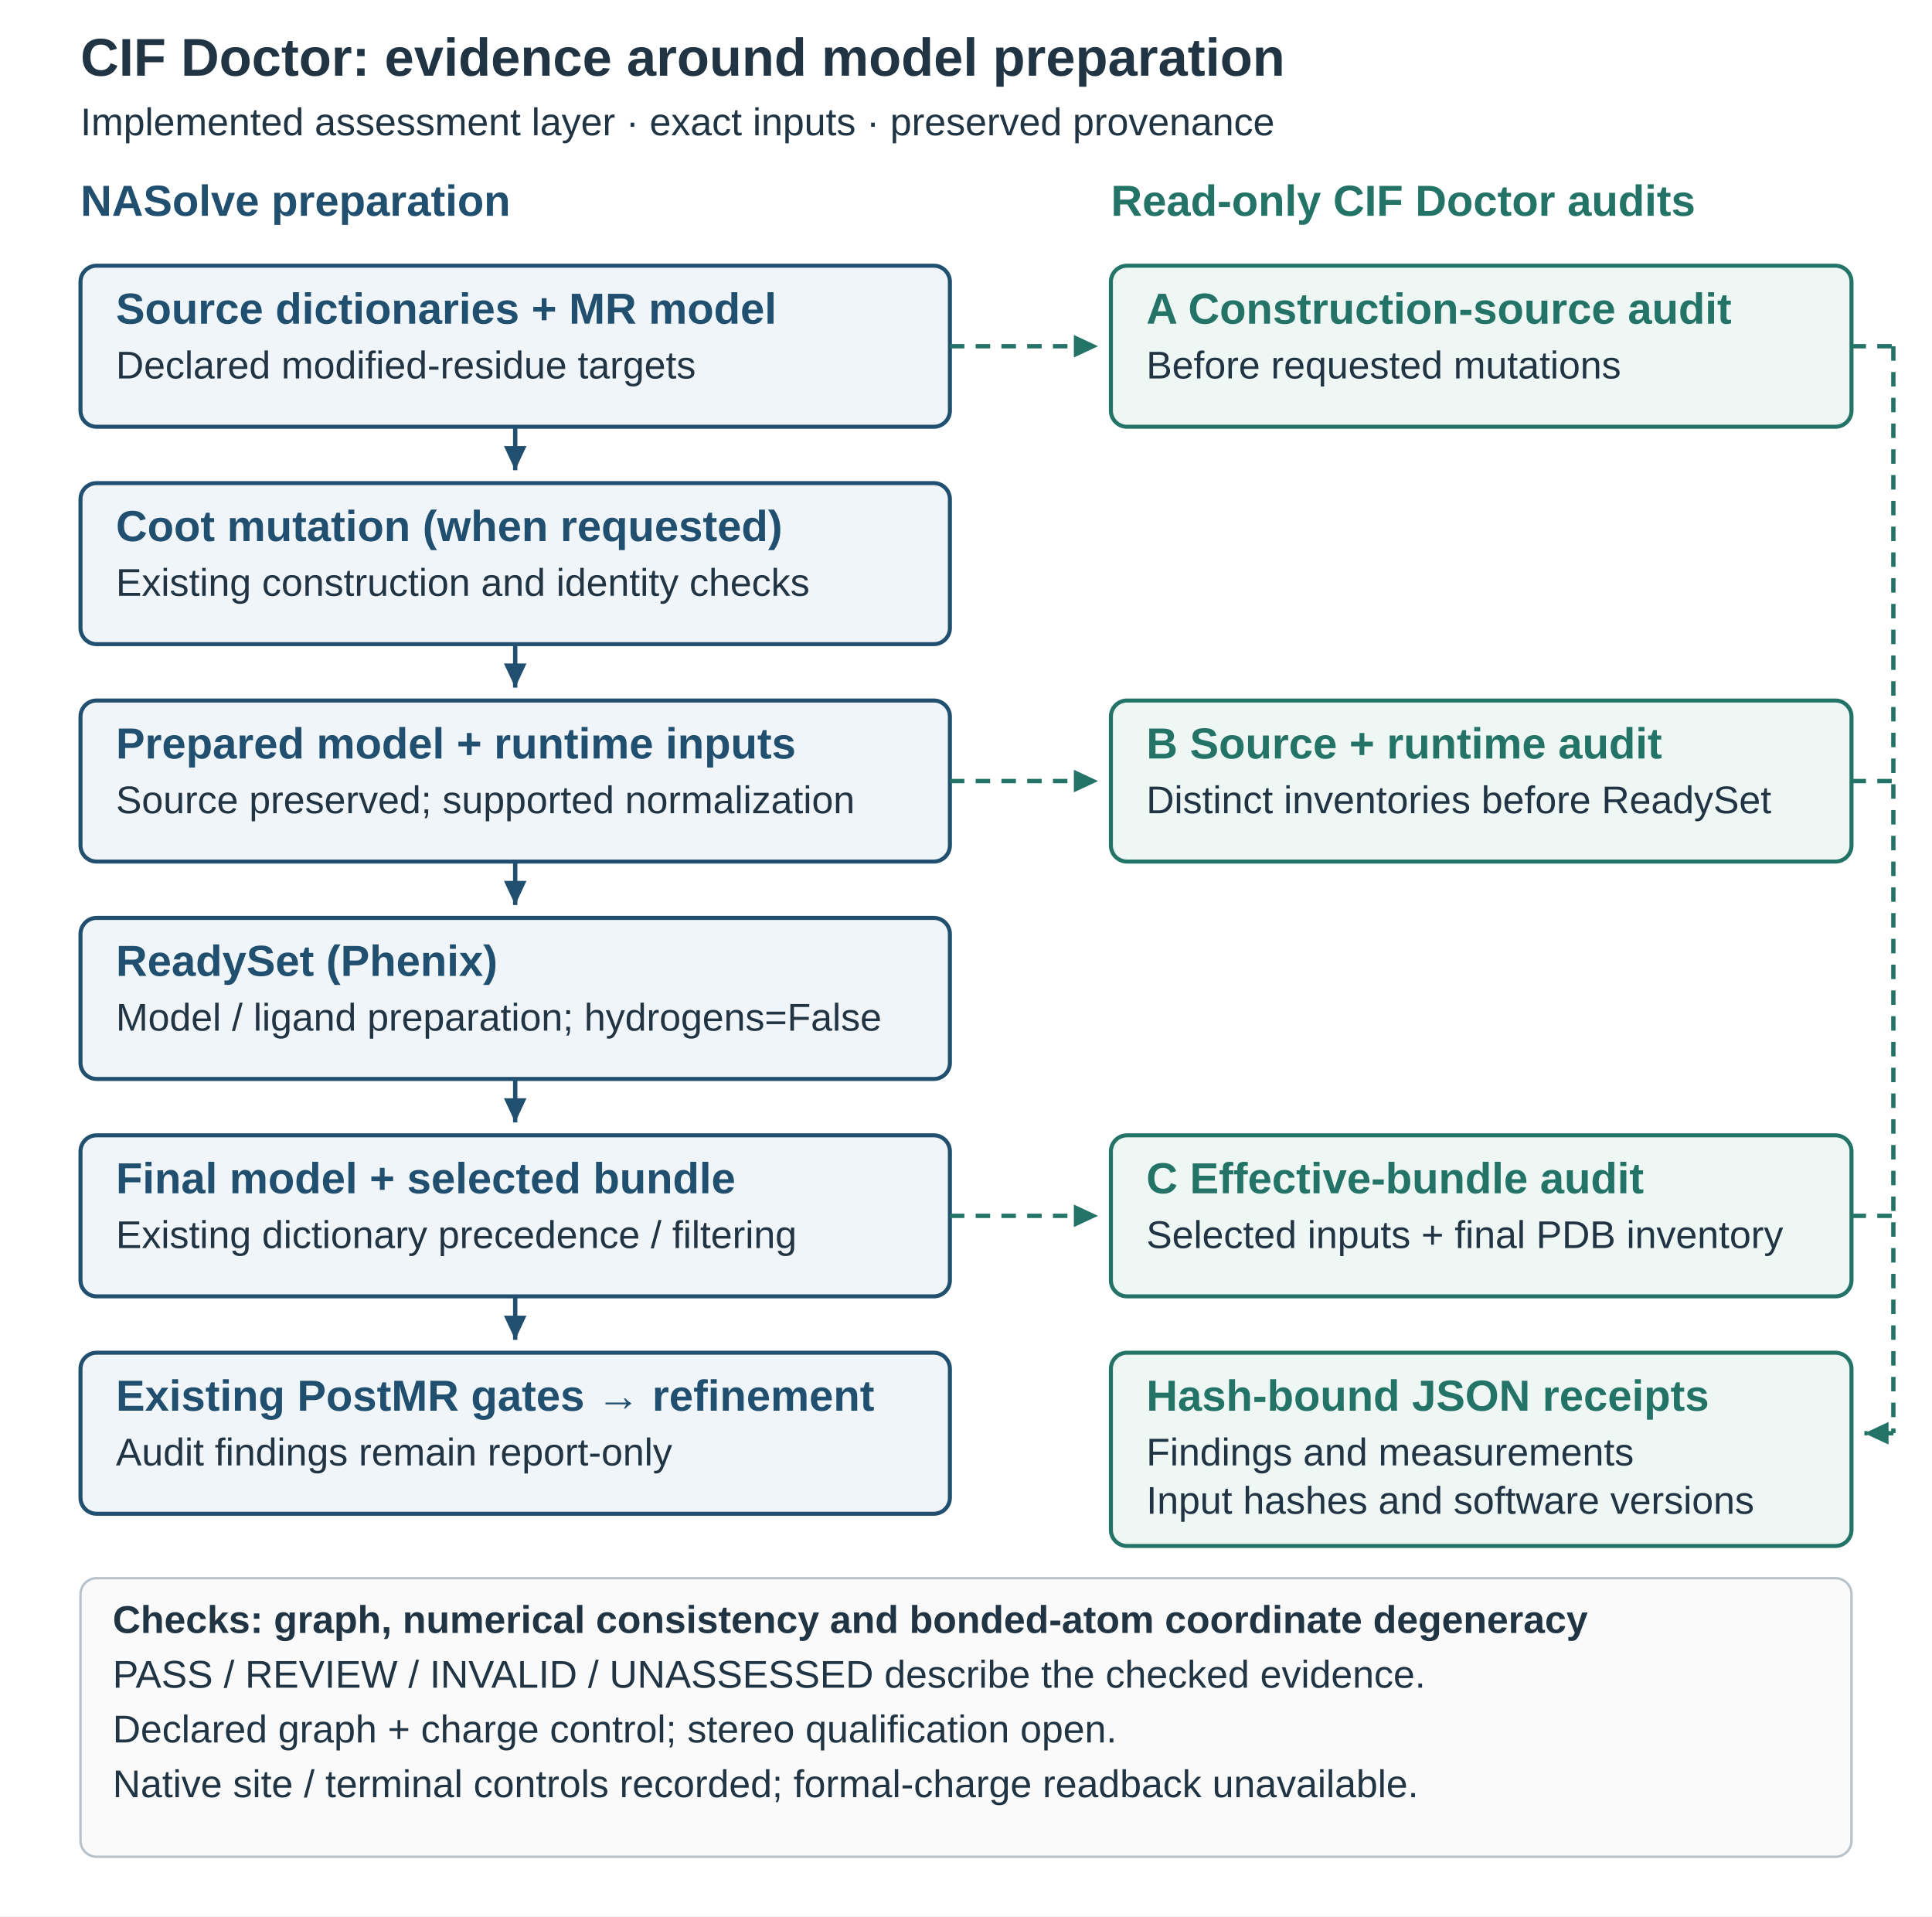
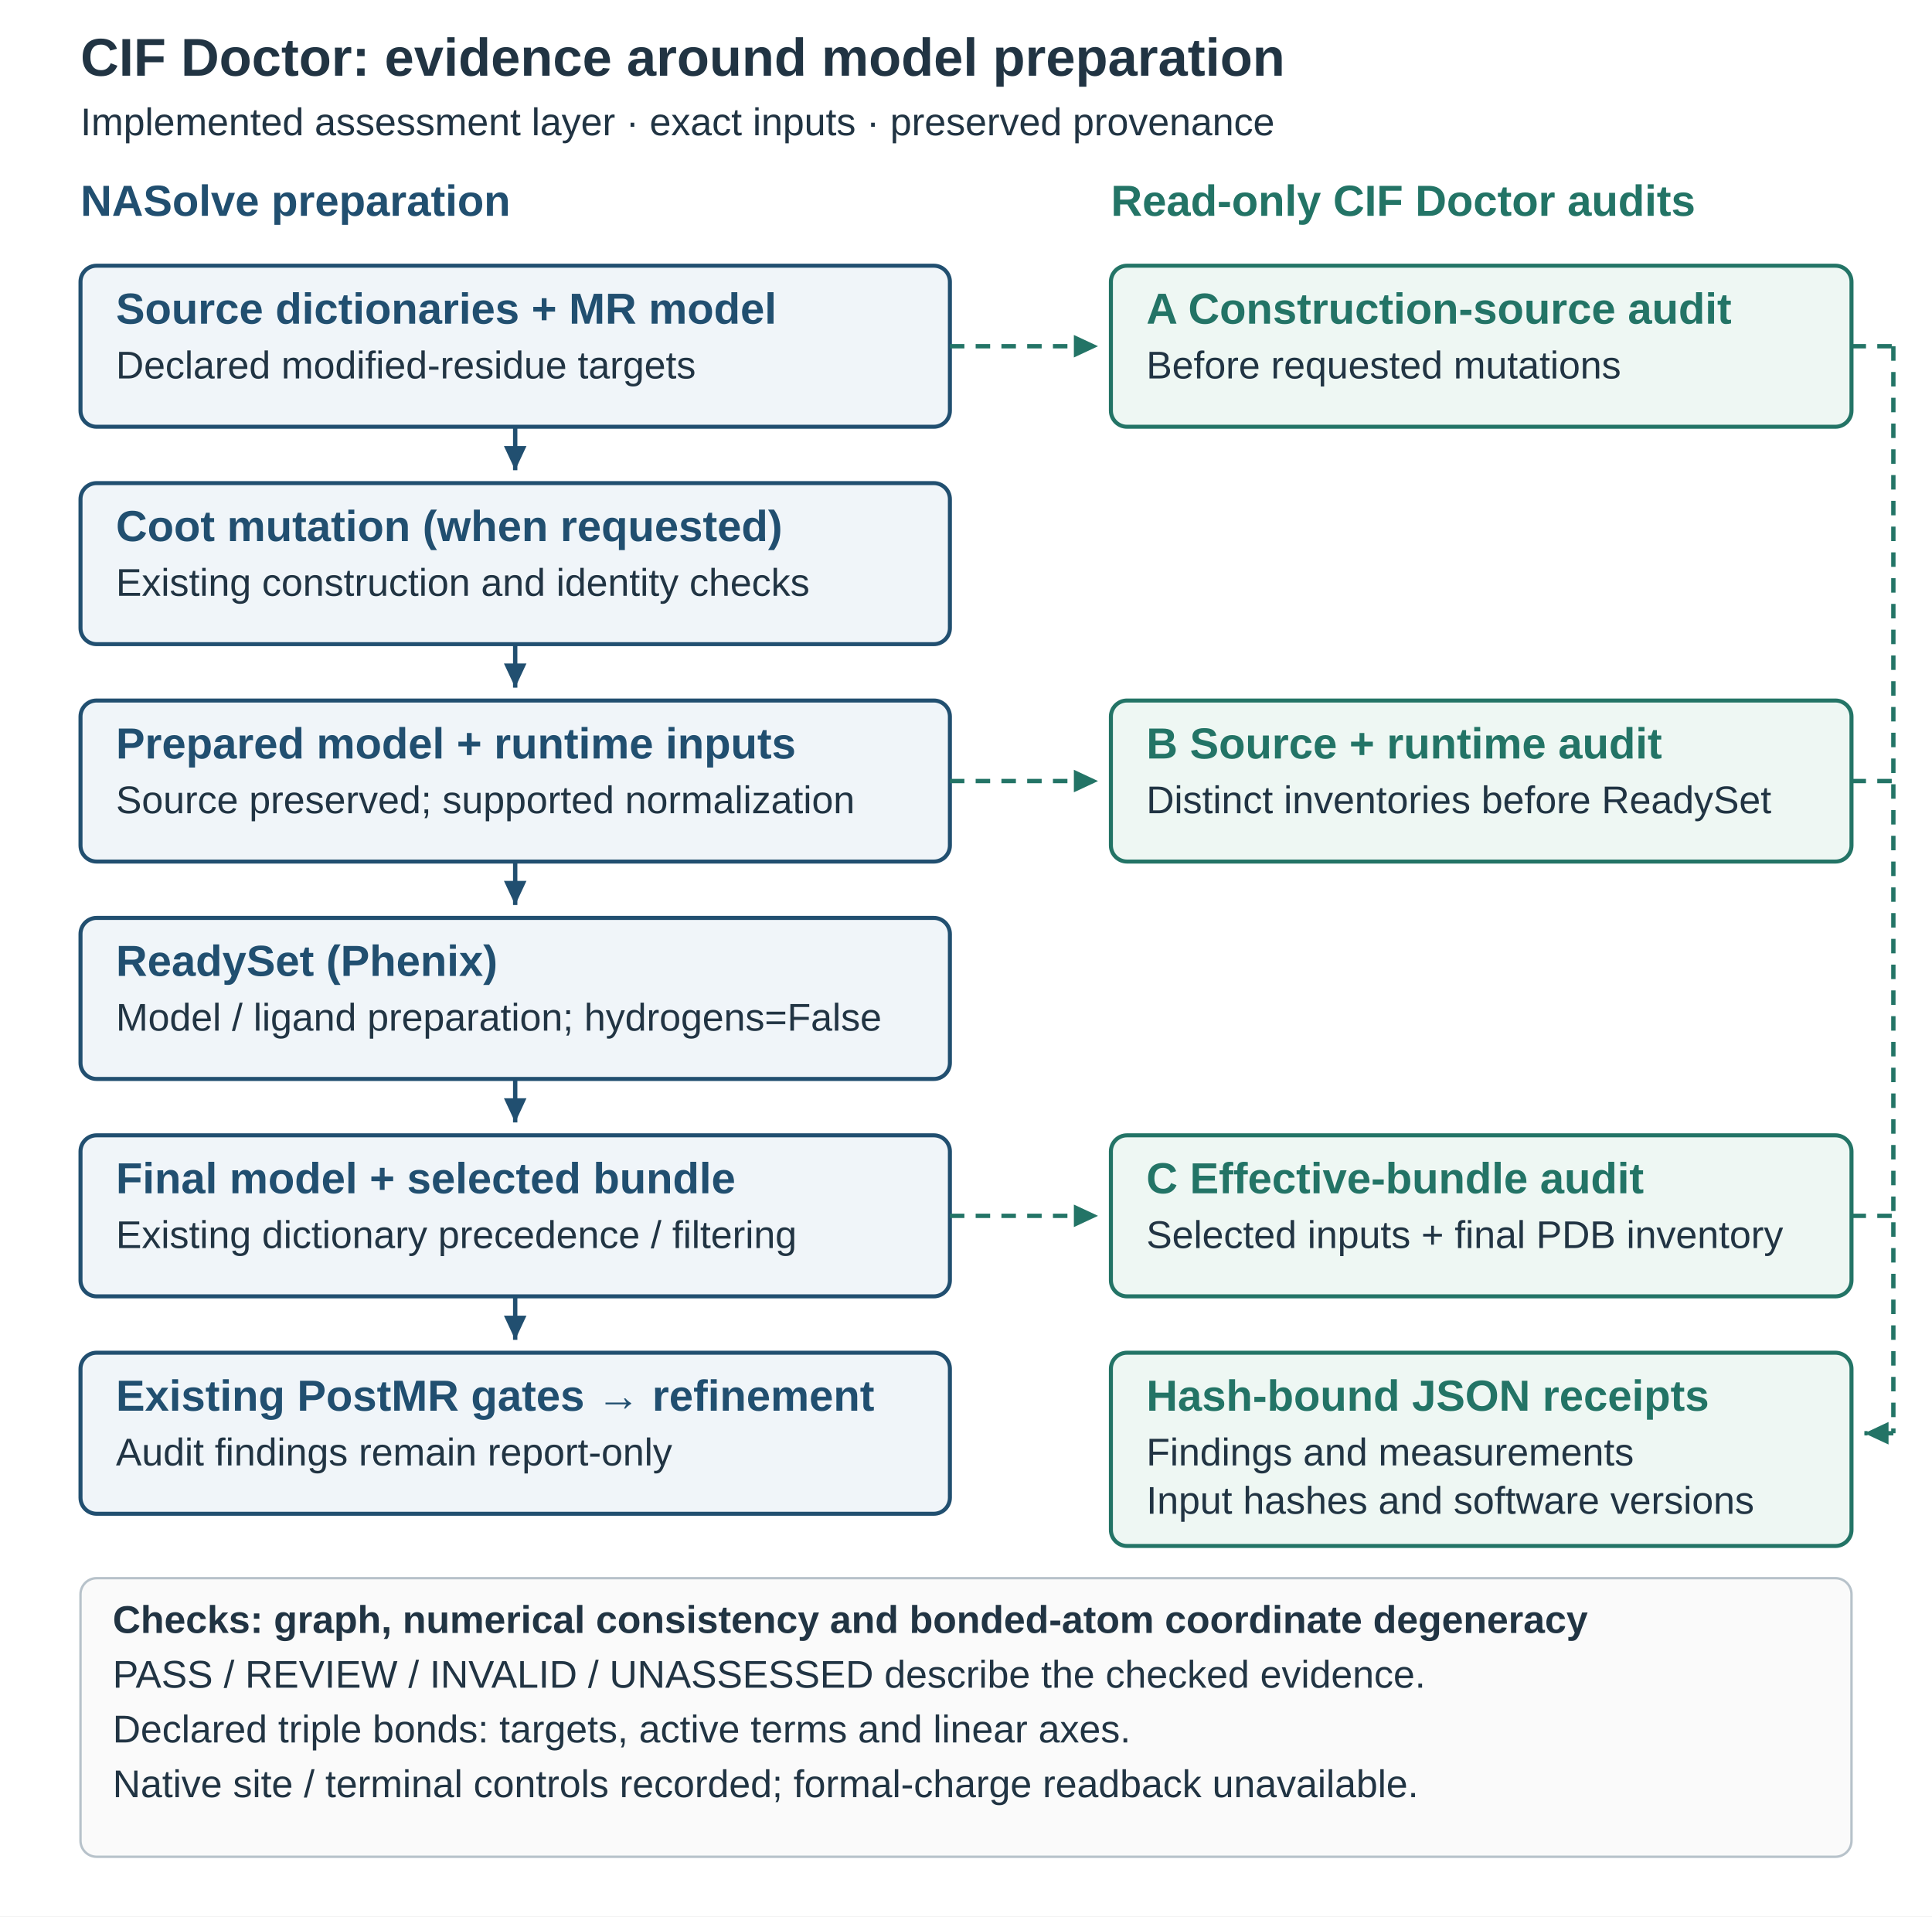
<svg xmlns="http://www.w3.org/2000/svg" width="180mm" height="178.5mm" viewBox="0 0 1200 1190" role="img" aria-labelledby="title description">
  <rect width="1200" height="1190" fill="white" />
  <text x="50" y="47" font-family="Arial, Helvetica, sans-serif" font-size="33" font-weight="bold" fill="#213443" text-anchor="start">CIF Doctor: evidence around model preparation</text>
  <text x="50" y="84" font-family="Arial, Helvetica, sans-serif" font-size="24" font-weight="normal" fill="#213443" text-anchor="start">Implemented assessment layer · exact inputs · preserved provenance</text>
  <text x="50" y="134" font-family="Arial, Helvetica, sans-serif" font-size="27" font-weight="bold" fill="#214f70" text-anchor="start">NASolve preparation</text>
  <text x="690" y="134" font-family="Arial, Helvetica, sans-serif" font-size="27" font-weight="bold" fill="#237466" text-anchor="start">Read-only CIF Doctor audits</text>
  <g id="source-inputs">
    <rect x="50" y="165" width="540" height="100" rx="10" fill="#f0f5f9" stroke="#214f70" stroke-width="2.5" />
    <text x="72" y="201" font-family="Arial, Helvetica, sans-serif" font-size="27" font-weight="bold" fill="#214f70" text-anchor="start">Source dictionaries + MR model</text>
    <text x="72" y="235" font-family="Arial, Helvetica, sans-serif" font-size="24" font-weight="normal" fill="#213443" text-anchor="start">Declared modified-residue targets</text>
  </g>
  <g id="coot-mutation">
    <rect x="50" y="300" width="540" height="100" rx="10" fill="#f0f5f9" stroke="#214f70" stroke-width="2.5" />
    <text x="72" y="336" font-family="Arial, Helvetica, sans-serif" font-size="27" font-weight="bold" fill="#214f70" text-anchor="start">Coot mutation (when requested)</text>
    <text x="72" y="370" font-family="Arial, Helvetica, sans-serif" font-size="24" font-weight="normal" fill="#213443" text-anchor="start">Existing construction and identity checks</text>
  </g>
  <g id="prepared-inputs">
    <rect x="50" y="435" width="540" height="100" rx="10" fill="#f0f5f9" stroke="#214f70" stroke-width="2.5" />
    <text x="72" y="471" font-family="Arial, Helvetica, sans-serif" font-size="27" font-weight="bold" fill="#214f70" text-anchor="start">Prepared model + runtime inputs</text>
    <text x="72" y="505" font-family="Arial, Helvetica, sans-serif" font-size="24" font-weight="normal" fill="#213443" text-anchor="start">Source preserved; supported normalization</text>
  </g>
  <g id="readyset">
    <rect x="50" y="570" width="540" height="100" rx="10" fill="#f0f5f9" stroke="#214f70" stroke-width="2.5" />
    <text x="72" y="606" font-family="Arial, Helvetica, sans-serif" font-size="27" font-weight="bold" fill="#214f70" text-anchor="start">ReadySet (Phenix)</text>
    <text x="72" y="640" font-family="Arial, Helvetica, sans-serif" font-size="24" font-weight="normal" fill="#213443" text-anchor="start">Model / ligand preparation; hydrogens=False</text>
  </g>
  <g id="effective-inputs">
    <rect x="50" y="705" width="540" height="100" rx="10" fill="#f0f5f9" stroke="#214f70" stroke-width="2.5" />
    <text x="72" y="741" font-family="Arial, Helvetica, sans-serif" font-size="27" font-weight="bold" fill="#214f70" text-anchor="start">Final model + selected bundle</text>
    <text x="72" y="775" font-family="Arial, Helvetica, sans-serif" font-size="24" font-weight="normal" fill="#213443" text-anchor="start">Existing dictionary precedence / filtering</text>
  </g>
  <g id="postmr-gates">
    <rect x="50" y="840" width="540" height="100" rx="10" fill="#f0f5f9" stroke="#214f70" stroke-width="2.5" />
    <text x="72" y="876" font-family="Arial, Helvetica, sans-serif" font-size="27" font-weight="bold" fill="#214f70" text-anchor="start">Existing PostMR gates → refinement</text>
    <text x="72" y="910" font-family="Arial, Helvetica, sans-serif" font-size="24" font-weight="normal" fill="#213443" text-anchor="start">Audit findings remain report-only</text>
  </g>
  <g id="preparation-flow-0">
    <path d="M 320.0 265.0 L 320.0 292.0" fill="none" stroke="#214f70" stroke-width="2.7" />
    <polygon points="320.0,292.0 313.0,277.0 327.0,277.0" fill="#214f70" />
  </g>
  <g id="preparation-flow-1">
    <path d="M 320.0 400.0 L 320.0 427.0" fill="none" stroke="#214f70" stroke-width="2.7" />
    <polygon points="320.0,427.0 313.0,412.0 327.0,412.0" fill="#214f70" />
  </g>
  <g id="preparation-flow-2">
    <path d="M 320.0 535.0 L 320.0 562.0" fill="none" stroke="#214f70" stroke-width="2.7" />
    <polygon points="320.0,562.0 313.0,547.0 327.0,547.0" fill="#214f70" />
  </g>
  <g id="preparation-flow-3">
    <path d="M 320.0 670.0 L 320.0 697.0" fill="none" stroke="#214f70" stroke-width="2.7" />
    <polygon points="320.0,697.0 313.0,682.0 327.0,682.0" fill="#214f70" />
  </g>
  <g id="preparation-flow-4">
    <path d="M 320.0 805.0 L 320.0 832.0" fill="none" stroke="#214f70" stroke-width="2.7" />
    <polygon points="320.0,832.0 313.0,817.0 327.0,817.0" fill="#214f70" />
  </g>
  <g id="mutation-audit">
    <rect x="690" y="165" width="460" height="100" rx="10" fill="#eef7f3" stroke="#237466" stroke-width="2.5" />
    <text x="712" y="201" font-family="Arial, Helvetica, sans-serif" font-size="27" font-weight="bold" fill="#237466" text-anchor="start">A  Construction-source audit</text>
    <text x="712" y="235" font-family="Arial, Helvetica, sans-serif" font-size="24" font-weight="normal" fill="#213443" text-anchor="start">Before requested mutations</text>
  </g>
  <g id="audit-branch-mutation-audit">
    <path d="M 590.0 215.0 L 599.0 215.0" fill="none" stroke="#237466" stroke-width="2.7" />
    <path d="M 606.0 215.0 L 615.0 215.0" fill="none" stroke="#237466" stroke-width="2.7" />
    <path d="M 622.0 215.0 L 631.0 215.0" fill="none" stroke="#237466" stroke-width="2.7" />
    <path d="M 638.0 215.0 L 647.0 215.0" fill="none" stroke="#237466" stroke-width="2.7" />
    <path d="M 654.0 215.0 L 663.0 215.0" fill="none" stroke="#237466" stroke-width="2.7" />
    <path d="M 670.0 215.0 L 679.0 215.0" fill="none" stroke="#237466" stroke-width="2.7" />
    <polygon points="682.0,215.0 667.0,222.0 667.0,208.0" fill="#237466" />
  </g>
  <g id="source-runtime-audit">
    <rect x="690" y="435" width="460" height="100" rx="10" fill="#eef7f3" stroke="#237466" stroke-width="2.5" />
    <text x="712" y="471" font-family="Arial, Helvetica, sans-serif" font-size="27" font-weight="bold" fill="#237466" text-anchor="start">B  Source + runtime audit</text>
    <text x="712" y="505" font-family="Arial, Helvetica, sans-serif" font-size="24" font-weight="normal" fill="#213443" text-anchor="start">Distinct inventories before ReadySet</text>
  </g>
  <g id="audit-branch-source-runtime-audit">
    <path d="M 590.0 485.0 L 599.0 485.0" fill="none" stroke="#237466" stroke-width="2.7" />
    <path d="M 606.0 485.0 L 615.0 485.0" fill="none" stroke="#237466" stroke-width="2.7" />
    <path d="M 622.0 485.0 L 631.0 485.0" fill="none" stroke="#237466" stroke-width="2.7" />
    <path d="M 638.0 485.0 L 647.0 485.0" fill="none" stroke="#237466" stroke-width="2.7" />
    <path d="M 654.0 485.0 L 663.0 485.0" fill="none" stroke="#237466" stroke-width="2.7" />
    <path d="M 670.0 485.0 L 679.0 485.0" fill="none" stroke="#237466" stroke-width="2.7" />
    <polygon points="682.0,485.0 667.0,492.0 667.0,478.0" fill="#237466" />
  </g>
  <g id="effective-audit">
    <rect x="690" y="705" width="460" height="100" rx="10" fill="#eef7f3" stroke="#237466" stroke-width="2.5" />
    <text x="712" y="741" font-family="Arial, Helvetica, sans-serif" font-size="27" font-weight="bold" fill="#237466" text-anchor="start">C  Effective-bundle audit</text>
    <text x="712" y="775" font-family="Arial, Helvetica, sans-serif" font-size="24" font-weight="normal" fill="#213443" text-anchor="start">Selected inputs + final PDB inventory</text>
  </g>
  <g id="audit-branch-effective-audit">
    <path d="M 590.0 755.0 L 599.0 755.0" fill="none" stroke="#237466" stroke-width="2.7" />
    <path d="M 606.0 755.0 L 615.0 755.0" fill="none" stroke="#237466" stroke-width="2.7" />
    <path d="M 622.0 755.0 L 631.0 755.0" fill="none" stroke="#237466" stroke-width="2.7" />
    <path d="M 638.0 755.0 L 647.0 755.0" fill="none" stroke="#237466" stroke-width="2.7" />
    <path d="M 654.0 755.0 L 663.0 755.0" fill="none" stroke="#237466" stroke-width="2.7" />
    <path d="M 670.0 755.0 L 679.0 755.0" fill="none" stroke="#237466" stroke-width="2.7" />
    <polygon points="682.0,755.0 667.0,762.0 667.0,748.0" fill="#237466" />
  </g>
  <g id="json-receipts">
    <rect x="690" y="840" width="460" height="120" rx="10" fill="#eef7f3" stroke="#237466" stroke-width="2.5" />
    <text x="712" y="876" font-family="Arial, Helvetica, sans-serif" font-size="27" font-weight="bold" fill="#237466" text-anchor="start">Hash-bound JSON receipts</text>
    <text x="712" y="910" font-family="Arial, Helvetica, sans-serif" font-size="24" font-weight="normal" fill="#213443" text-anchor="start">Findings and measurements</text>
    <text x="712" y="940" font-family="Arial, Helvetica, sans-serif" font-size="24" font-weight="normal" fill="#213443" text-anchor="start">Input hashes and software versions</text>
  </g>
  <g id="mutation-to-receipts">
    <path d="M 1150.0 215.0 L 1159.0 215.0" fill="none" stroke="#237466" stroke-width="2.7" />
    <path d="M 1166.0 215.0 L 1175.0 215.0" fill="none" stroke="#237466" stroke-width="2.7" />
    <path d="M 1176.0 215.0 L 1176.0 224.0" fill="none" stroke="#237466" stroke-width="2.7" />
    <path d="M 1176.0 231.0 L 1176.0 240.0" fill="none" stroke="#237466" stroke-width="2.7" />
    <path d="M 1176.0 247.0 L 1176.0 256.0" fill="none" stroke="#237466" stroke-width="2.7" />
    <path d="M 1176.0 263.0 L 1176.0 272.0" fill="none" stroke="#237466" stroke-width="2.7" />
    <path d="M 1176.0 279.0 L 1176.0 288.0" fill="none" stroke="#237466" stroke-width="2.7" />
    <path d="M 1176.0 295.0 L 1176.0 304.0" fill="none" stroke="#237466" stroke-width="2.7" />
    <path d="M 1176.0 311.0 L 1176.0 320.0" fill="none" stroke="#237466" stroke-width="2.7" />
    <path d="M 1176.0 327.0 L 1176.0 336.0" fill="none" stroke="#237466" stroke-width="2.7" />
    <path d="M 1176.0 343.0 L 1176.0 352.0" fill="none" stroke="#237466" stroke-width="2.7" />
    <path d="M 1176.0 359.0 L 1176.0 368.0" fill="none" stroke="#237466" stroke-width="2.7" />
    <path d="M 1176.0 375.0 L 1176.0 384.0" fill="none" stroke="#237466" stroke-width="2.7" />
    <path d="M 1176.0 391.0 L 1176.0 400.0" fill="none" stroke="#237466" stroke-width="2.7" />
    <path d="M 1176.0 407.0 L 1176.0 416.0" fill="none" stroke="#237466" stroke-width="2.7" />
    <path d="M 1176.0 423.0 L 1176.0 432.0" fill="none" stroke="#237466" stroke-width="2.7" />
    <path d="M 1176.0 439.0 L 1176.0 448.0" fill="none" stroke="#237466" stroke-width="2.7" />
    <path d="M 1176.0 455.0 L 1176.0 464.0" fill="none" stroke="#237466" stroke-width="2.7" />
    <path d="M 1176.0 471.0 L 1176.0 480.0" fill="none" stroke="#237466" stroke-width="2.7" />
    <path d="M 1176.0 487.0 L 1176.0 496.0" fill="none" stroke="#237466" stroke-width="2.7" />
    <path d="M 1176.0 503.0 L 1176.0 512.0" fill="none" stroke="#237466" stroke-width="2.7" />
    <path d="M 1176.0 519.0 L 1176.0 528.0" fill="none" stroke="#237466" stroke-width="2.7" />
    <path d="M 1176.0 535.0 L 1176.0 544.0" fill="none" stroke="#237466" stroke-width="2.7" />
    <path d="M 1176.0 551.0 L 1176.0 560.0" fill="none" stroke="#237466" stroke-width="2.7" />
    <path d="M 1176.0 567.0 L 1176.0 576.0" fill="none" stroke="#237466" stroke-width="2.7" />
    <path d="M 1176.0 583.0 L 1176.0 592.0" fill="none" stroke="#237466" stroke-width="2.7" />
    <path d="M 1176.0 599.0 L 1176.0 608.0" fill="none" stroke="#237466" stroke-width="2.7" />
    <path d="M 1176.0 615.0 L 1176.0 624.0" fill="none" stroke="#237466" stroke-width="2.7" />
    <path d="M 1176.0 631.0 L 1176.0 640.0" fill="none" stroke="#237466" stroke-width="2.7" />
    <path d="M 1176.0 647.0 L 1176.0 656.0" fill="none" stroke="#237466" stroke-width="2.7" />
    <path d="M 1176.0 663.0 L 1176.0 672.0" fill="none" stroke="#237466" stroke-width="2.7" />
    <path d="M 1176.0 679.0 L 1176.0 688.0" fill="none" stroke="#237466" stroke-width="2.7" />
    <path d="M 1176.0 695.0 L 1176.0 704.0" fill="none" stroke="#237466" stroke-width="2.7" />
    <path d="M 1176.0 711.0 L 1176.0 720.0" fill="none" stroke="#237466" stroke-width="2.7" />
    <path d="M 1176.0 727.0 L 1176.0 736.0" fill="none" stroke="#237466" stroke-width="2.7" />
    <path d="M 1176.0 743.0 L 1176.0 752.0" fill="none" stroke="#237466" stroke-width="2.7" />
    <path d="M 1176.0 759.0 L 1176.0 768.0" fill="none" stroke="#237466" stroke-width="2.7" />
    <path d="M 1176.0 775.0 L 1176.0 784.0" fill="none" stroke="#237466" stroke-width="2.7" />
    <path d="M 1176.0 791.0 L 1176.0 800.0" fill="none" stroke="#237466" stroke-width="2.7" />
    <path d="M 1176.0 807.0 L 1176.0 816.0" fill="none" stroke="#237466" stroke-width="2.7" />
    <path d="M 1176.0 823.0 L 1176.0 832.0" fill="none" stroke="#237466" stroke-width="2.7" />
    <path d="M 1176.0 839.0 L 1176.0 848.0" fill="none" stroke="#237466" stroke-width="2.7" />
    <path d="M 1176.0 855.0 L 1176.0 864.0" fill="none" stroke="#237466" stroke-width="2.7" />
    <path d="M 1176.0 871.0 L 1176.0 880.0" fill="none" stroke="#237466" stroke-width="2.7" />
    <path d="M 1176.0 887.0 L 1176.0 890.0" fill="none" stroke="#237466" stroke-width="2.7" />
    <path d="M 1176.0 890.0 L 1167.0 890.0" fill="none" stroke="#237466" stroke-width="2.7" />
    <path d="M 1160.0 890.0 L 1158.0 890.0" fill="none" stroke="#237466" stroke-width="2.7" />
    <polygon points="1158.0,890.0 1173.0,883.0 1173.0,897.0" fill="#237466" />
  </g>
  <g id="source-to-receipts">
    <path d="M 1150.0 485.0 L 1159.0 485.0" fill="none" stroke="#237466" stroke-width="2.7" />
    <path d="M 1166.0 485.0 L 1175.0 485.0" fill="none" stroke="#237466" stroke-width="2.7" />
  </g>
  <g id="effective-to-receipts">
    <path d="M 1150.0 755.0 L 1159.0 755.0" fill="none" stroke="#237466" stroke-width="2.7" />
    <path d="M 1166.0 755.0 L 1175.0 755.0" fill="none" stroke="#237466" stroke-width="2.7" />
  </g>
  <g id="scope-notes">
    <rect x="50" y="980" width="1100" height="173" rx="10" fill="#fafafa" stroke="#b7c2ca" stroke-width="1.5" />
    <text x="70" y="1014" font-family="Arial, Helvetica, sans-serif" font-size="24" font-weight="bold" fill="#213443" text-anchor="start">Checks: graph, numerical consistency and bonded-atom coordinate degeneracy</text>
    <text x="70" y="1048" font-family="Arial, Helvetica, sans-serif" font-size="24" font-weight="normal" fill="#213443" text-anchor="start">PASS / REVIEW / INVALID / UNASSESSED describe the checked evidence.</text>
-     <text x="70" y="1082" font-family="Arial, Helvetica, sans-serif" font-size="24" font-weight="normal" fill="#213443" text-anchor="start">Declared graph + charge control; stereo qualification open.</text>
+     <text x="70" y="1082" font-family="Arial, Helvetica, sans-serif" font-size="24" font-weight="normal" fill="#213443" text-anchor="start">Declared triple bonds: targets, active terms and linear axes.</text>
    <text x="70" y="1116" font-family="Arial, Helvetica, sans-serif" font-size="24" font-weight="normal" fill="#213443" text-anchor="start">Native site / terminal controls recorded; formal-charge readback unavailable.</text>
  </g>
</svg>
